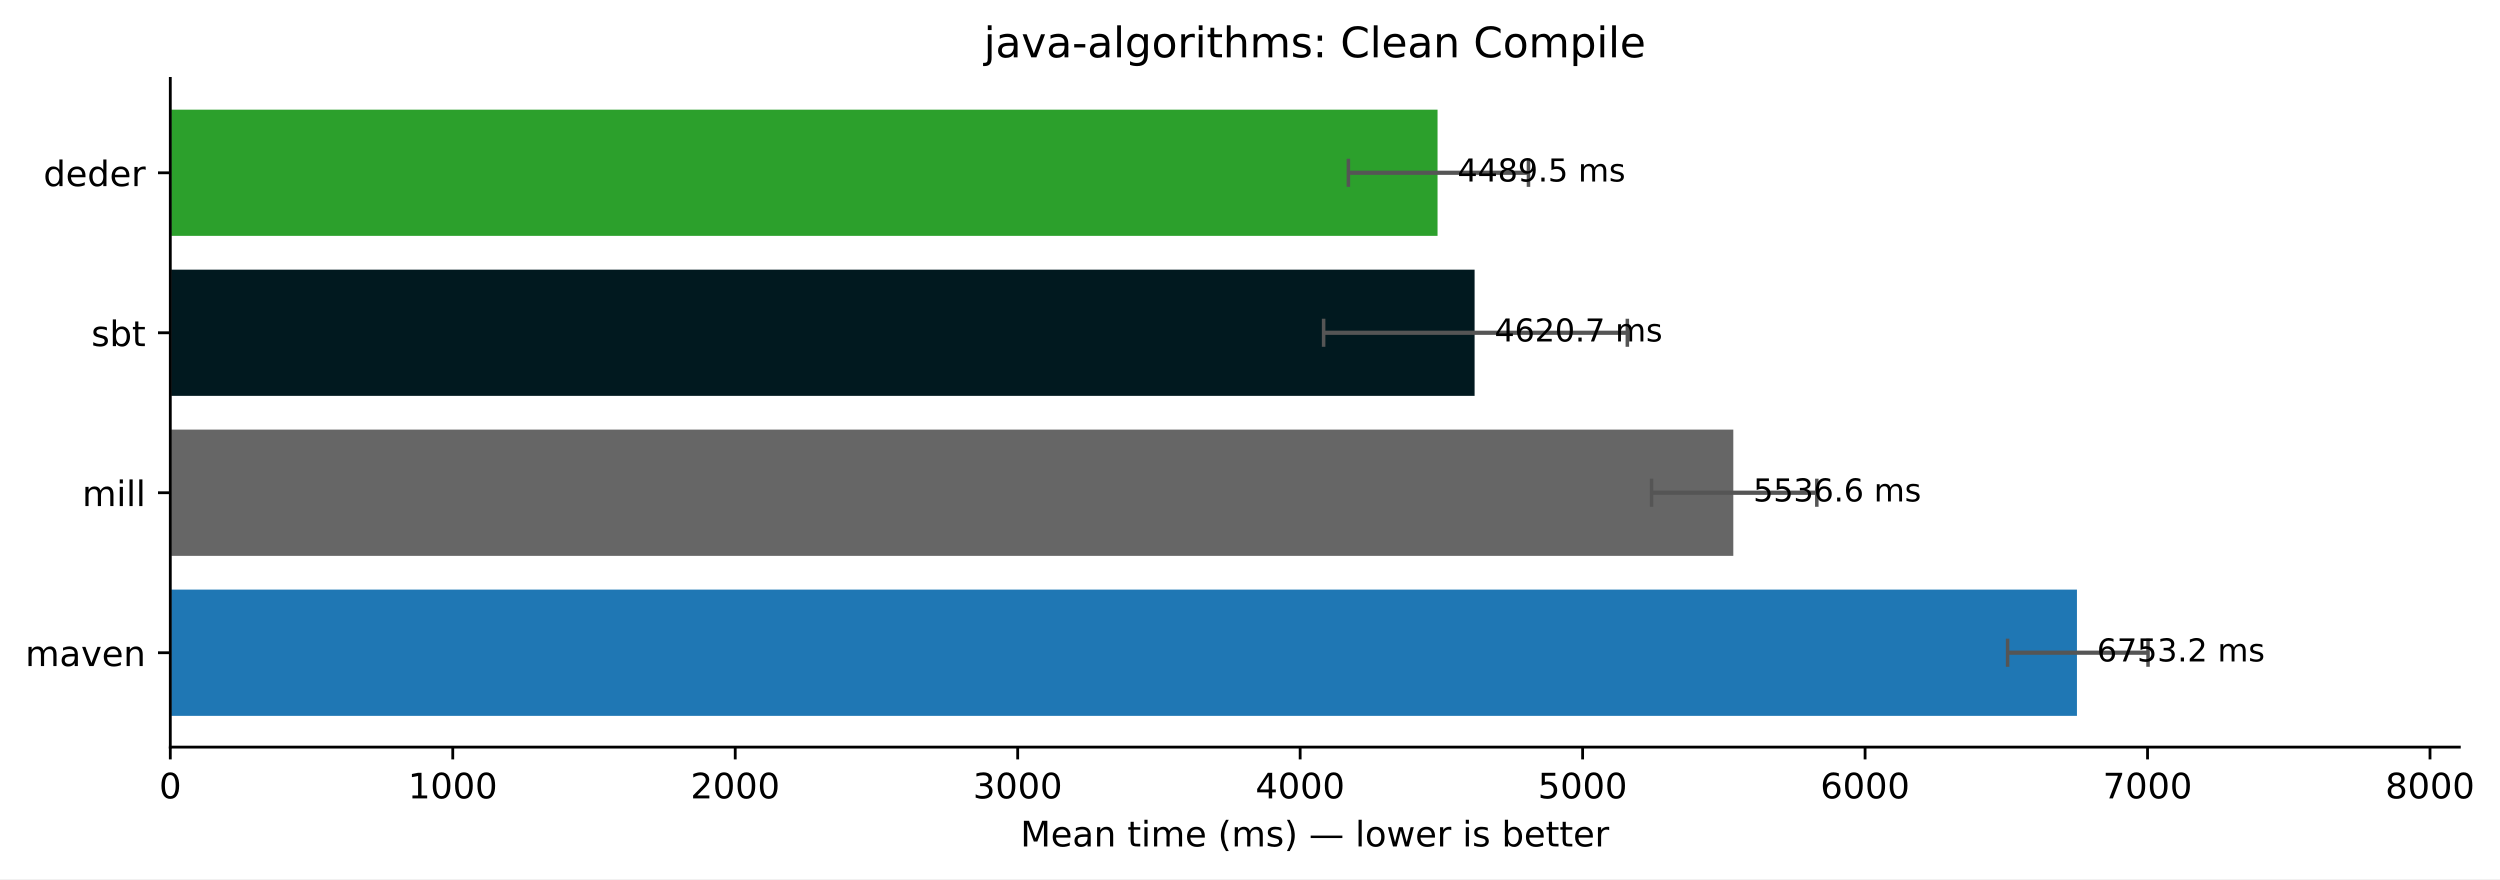
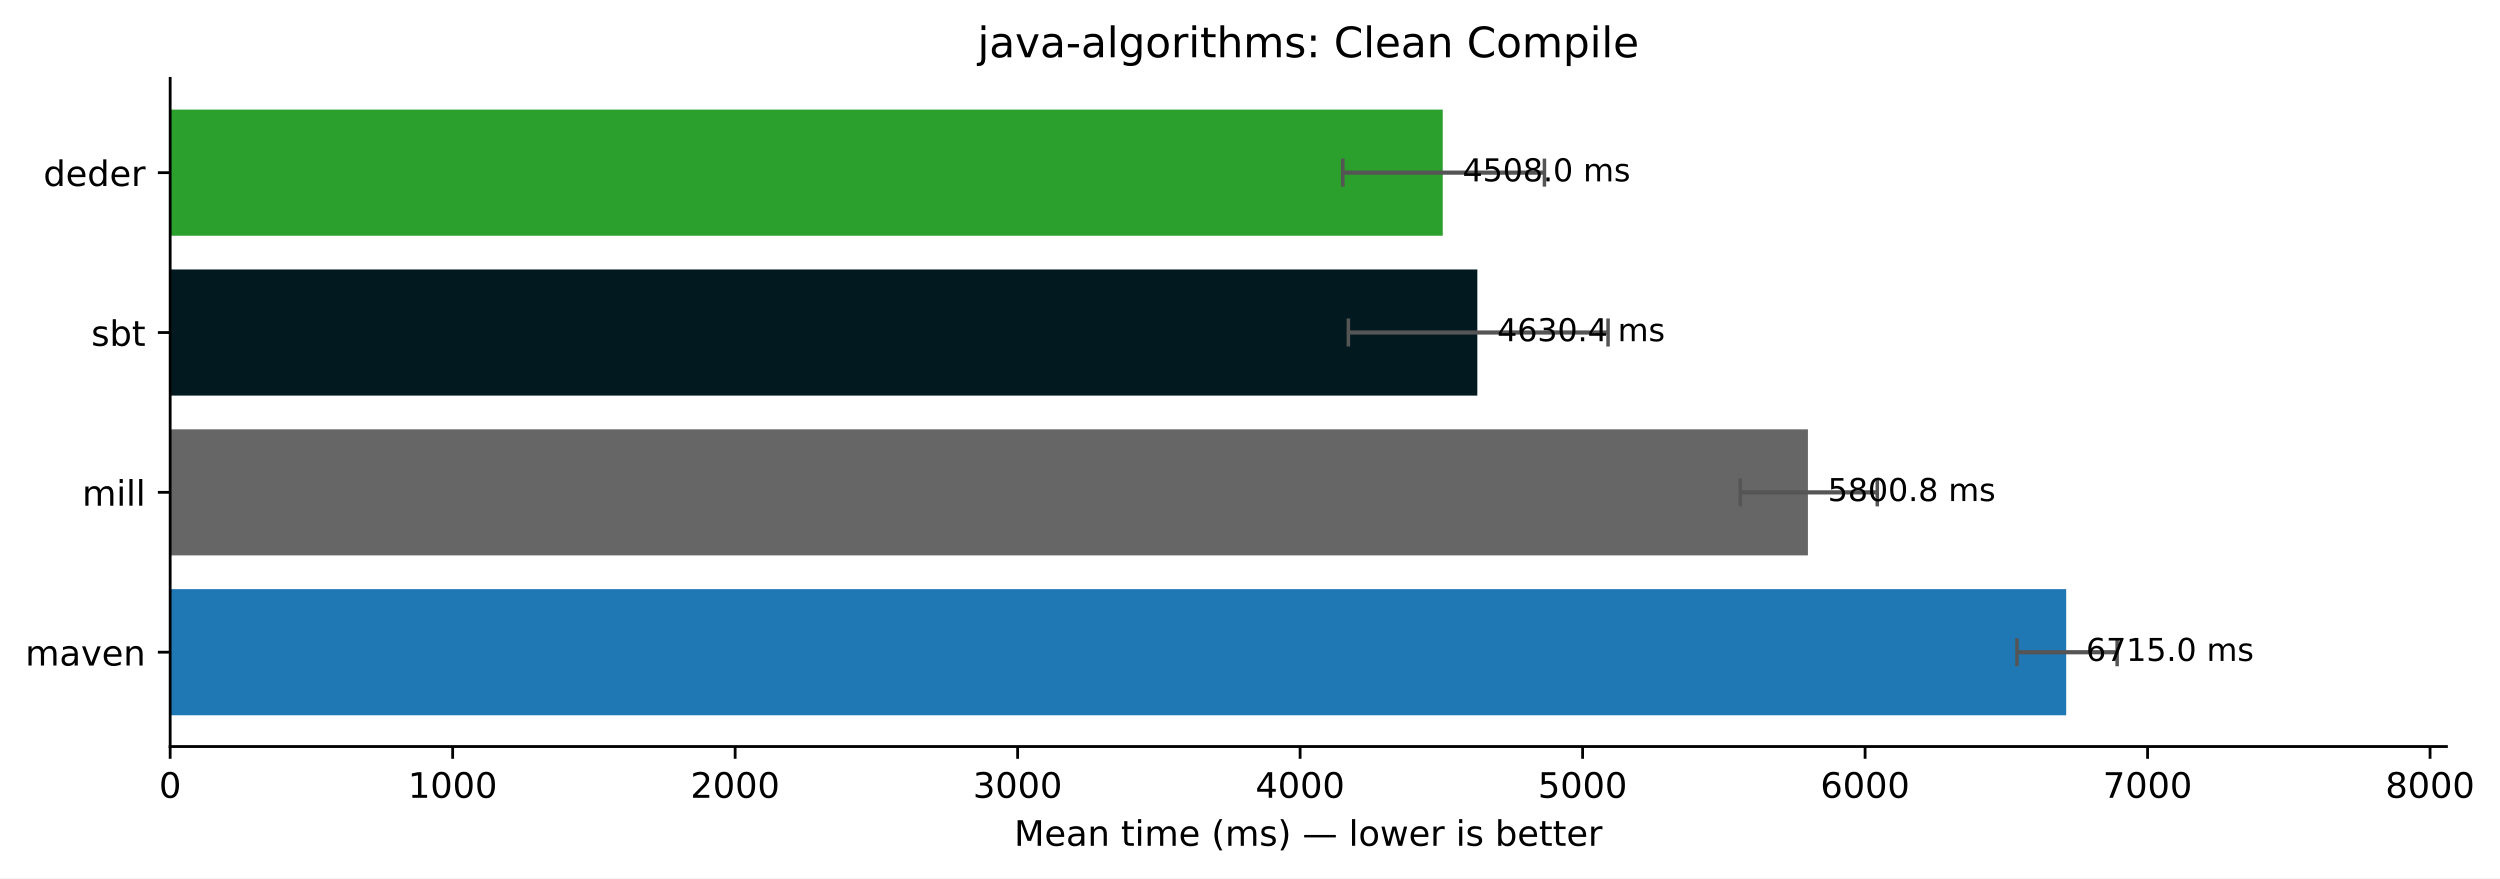
- <svg xmlns="http://www.w3.org/2000/svg" xmlns:xlink="http://www.w3.org/1999/xlink" width="711.669pt" height="250.234pt" viewBox="0 0 711.669 250.234" version="1.1">
+ <svg xmlns="http://www.w3.org/2000/svg" xmlns:xlink="http://www.w3.org/1999/xlink" width="712.217pt" height="250.234pt" viewBox="0 0 712.217 250.234" version="1.1">
  <defs>
    <style type="text/css">*{stroke-linejoin: round; stroke-linecap: butt}</style>
  </defs>
  <g id="figure_1">
    <g id="patch_1">
-       <path d="M 0 250.234  L 711.669 250.234  L 711.669 0  L 0 0  z " style="fill: #ffffff" />
+       <path d="M 0 250.234  L 712.217 250.234  L 712.217 0  L 0 0  z " style="fill: #ffffff" />
    </g>
    <g id="axes_1">
      <g id="patch_2">
-         <path d="M 48.478 212.678  L 700.092 212.678  L 700.092 22.318  L 48.478 22.318  z " style="fill: #ffffff" />
+         <path d="M 48.478 212.678  L 696.959 212.678  L 696.959 22.318  L 48.478 22.318  z " style="fill: #ffffff" />
      </g>
      <g id="patch_3">
-         <path d="M 48.478 204.025  L 591.49 204.025  L 591.49 167.593  L 48.478 167.593  z " clip-path="url(#p3a6067e49c)" style="fill: #1f77b4; stroke: #ffffff; stroke-width: 0.5; stroke-linejoin: miter" />
+         <path d="M 48.478 204.025  L 588.879 204.025  L 588.879 167.593  L 48.478 167.593  z " clip-path="url(#p4eeedbadb4)" style="fill: #1f77b4; stroke: #ffffff; stroke-width: 0.5; stroke-linejoin: miter" />
      </g>
      <g id="patch_4">
-         <path d="M 48.478 158.485  L 493.666 158.485  L 493.666 122.052  L 48.478 122.052  z " clip-path="url(#p3a6067e49c)" style="fill: #666666; stroke: #ffffff; stroke-width: 0.5; stroke-linejoin: miter" />
+         <path d="M 48.478 158.485  L 515.305 158.485  L 515.305 122.052  L 48.478 122.052  z " clip-path="url(#p4eeedbadb4)" style="fill: #666666; stroke: #ffffff; stroke-width: 0.5; stroke-linejoin: miter" />
      </g>
      <g id="patch_5">
-         <path d="M 48.478 112.944  L 420.021 112.944  L 420.021 76.512  L 48.478 76.512  z " clip-path="url(#p3a6067e49c)" style="fill: #01191f; stroke: #ffffff; stroke-width: 0.5; stroke-linejoin: miter" />
+         <path d="M 48.478 112.944  L 421.121 112.944  L 421.121 76.512  L 48.478 76.512  z " clip-path="url(#p4eeedbadb4)" style="fill: #01191f; stroke: #ffffff; stroke-width: 0.5; stroke-linejoin: miter" />
      </g>
      <g id="patch_6">
-         <path d="M 48.478 67.403  L 409.473 67.403  L 409.473 30.971  L 48.478 30.971  z " clip-path="url(#p3a6067e49c)" style="fill: #2ca02c; stroke: #ffffff; stroke-width: 0.5; stroke-linejoin: miter" />
+         <path d="M 48.478 67.403  L 411.27 67.403  L 411.27 30.971  L 48.478 30.971  z " clip-path="url(#p4eeedbadb4)" style="fill: #2ca02c; stroke: #ffffff; stroke-width: 0.5; stroke-linejoin: miter" />
      </g>
      <g id="matplotlib.axis_1">
        <g id="xtick_1">
          <g id="line2d_1">
            <defs>
-               <path id="m2ed139ff68" d="M 0 0  L 0 3.5  " style="stroke: #000000; stroke-width: 0.8" />
+               <path id="mb812a538a2" d="M 0 0  L 0 3.5  " style="stroke: #000000; stroke-width: 0.8" />
            </defs>
            <g>
-               <use xlink:href="#m2ed139ff68" x="48.478" y="212.678" style="stroke: #000000; stroke-width: 0.8" />
+               <use xlink:href="#mb812a538a2" x="48.478" y="212.678" style="stroke: #000000; stroke-width: 0.8" />
            </g>
          </g>
          <g id="text_1">
            <g transform="translate(45.29688 227.2766) scale(0.1 -0.1)">
              <defs>
                <path id="DejaVuSans-30" d="M 2034 4250  Q 1547 4250 1301 3770  Q 1056 3291 1056 2328  Q 1056 1369 1301 889  Q 1547 409 2034 409  Q 2525 409 2770 889  Q 3016 1369 3016 2328  Q 3016 3291 2770 3770  Q 2525 4250 2034 4250  z M 2034 4750  Q 2819 4750 3233 4129  Q 3647 3509 3647 2328  Q 3647 1150 3233 529  Q 2819 -91 2034 -91  Q 1250 -91 836 529  Q 422 1150 422 2328  Q 422 3509 836 4129  Q 1250 4750 2034 4750  z " transform="scale(0.015625)" />
              </defs>
              <use xlink:href="#DejaVuSans-30" />
            </g>
          </g>
        </g>
        <g id="xtick_2">
          <g id="line2d_2">
            <g>
-               <use xlink:href="#m2ed139ff68" x="128.886" y="212.678" style="stroke: #000000; stroke-width: 0.8" />
+               <use xlink:href="#mb812a538a2" x="128.955" y="212.678" style="stroke: #000000; stroke-width: 0.8" />
            </g>
          </g>
          <g id="text_2">
-             <g transform="translate(116.1613 227.2766) scale(0.1 -0.1)">
+             <g transform="translate(116.2299 227.2766) scale(0.1 -0.1)">
              <defs>
                <path id="DejaVuSans-31" d="M 794 531  L 1825 531  L 1825 4091  L 703 3866  L 703 4441  L 1819 4666  L 2450 4666  L 2450 531  L 3481 531  L 3481 0  L 794 0  L 794 531  z " transform="scale(0.015625)" />
              </defs>
              <use xlink:href="#DejaVuSans-31" />
              <use xlink:href="#DejaVuSans-30" transform="translate(63.62305 0)" />
              <use xlink:href="#DejaVuSans-30" transform="translate(127.2461 0)" />
              <use xlink:href="#DejaVuSans-30" transform="translate(190.8691 0)" />
            </g>
          </g>
        </g>
        <g id="xtick_3">
          <g id="line2d_3">
            <g>
-               <use xlink:href="#m2ed139ff68" x="209.295" y="212.678" style="stroke: #000000; stroke-width: 0.8" />
+               <use xlink:href="#mb812a538a2" x="209.432" y="212.678" style="stroke: #000000; stroke-width: 0.8" />
            </g>
          </g>
          <g id="text_3">
-             <g transform="translate(196.5695 227.2766) scale(0.1 -0.1)">
+             <g transform="translate(196.7066 227.2766) scale(0.1 -0.1)">
              <defs>
                <path id="DejaVuSans-32" d="M 1228 531  L 3431 531  L 3431 0  L 469 0  L 469 531  Q 828 903 1448 1529  Q 2069 2156 2228 2338  Q 2531 2678 2651 2914  Q 2772 3150 2772 3378  Q 2772 3750 2511 3984  Q 2250 4219 1831 4219  Q 1534 4219 1204 4116  Q 875 4013 500 3803  L 500 4441  Q 881 4594 1212 4672  Q 1544 4750 1819 4750  Q 2544 4750 2975 4387  Q 3406 4025 3406 3419  Q 3406 3131 3298 2873  Q 3191 2616 2906 2266  Q 2828 2175 2409 1742  Q 1991 1309 1228 531  z " transform="scale(0.015625)" />
              </defs>
              <use xlink:href="#DejaVuSans-32" />
              <use xlink:href="#DejaVuSans-30" transform="translate(63.62305 0)" />
              <use xlink:href="#DejaVuSans-30" transform="translate(127.2461 0)" />
              <use xlink:href="#DejaVuSans-30" transform="translate(190.8691 0)" />
            </g>
          </g>
        </g>
        <g id="xtick_4">
          <g id="line2d_4">
            <g>
-               <use xlink:href="#m2ed139ff68" x="289.703" y="212.678" style="stroke: #000000; stroke-width: 0.8" />
+               <use xlink:href="#mb812a538a2" x="289.908" y="212.678" style="stroke: #000000; stroke-width: 0.8" />
            </g>
          </g>
          <g id="text_4">
-             <g transform="translate(276.9778 227.2766) scale(0.1 -0.1)">
+             <g transform="translate(277.1833 227.2766) scale(0.1 -0.1)">
              <defs>
                <path id="DejaVuSans-33" d="M 2597 2516  Q 3050 2419 3304 2112  Q 3559 1806 3559 1356  Q 3559 666 3084 287  Q 2609 -91 1734 -91  Q 1441 -91 1130 -33  Q 819 25 488 141  L 488 750  Q 750 597 1062 519  Q 1375 441 1716 441  Q 2309 441 2620 675  Q 2931 909 2931 1356  Q 2931 1769 2642 2001  Q 2353 2234 1838 2234  L 1294 2234  L 1294 2753  L 1863 2753  Q 2328 2753 2575 2939  Q 2822 3125 2822 3475  Q 2822 3834 2567 4026  Q 2313 4219 1838 4219  Q 1578 4219 1281 4162  Q 984 4106 628 3988  L 628 4550  Q 988 4650 1302 4700  Q 1616 4750 1894 4750  Q 2613 4750 3031 4423  Q 3450 4097 3450 3541  Q 3450 3153 3228 2886  Q 3006 2619 2597 2516  z " transform="scale(0.015625)" />
              </defs>
              <use xlink:href="#DejaVuSans-33" />
              <use xlink:href="#DejaVuSans-30" transform="translate(63.62305 0)" />
              <use xlink:href="#DejaVuSans-30" transform="translate(127.2461 0)" />
              <use xlink:href="#DejaVuSans-30" transform="translate(190.8691 0)" />
            </g>
          </g>
        </g>
        <g id="xtick_5">
          <g id="line2d_5">
            <g>
-               <use xlink:href="#m2ed139ff68" x="370.111" y="212.678" style="stroke: #000000; stroke-width: 0.8" />
+               <use xlink:href="#mb812a538a2" x="370.385" y="212.678" style="stroke: #000000; stroke-width: 0.8" />
            </g>
          </g>
          <g id="text_5">
-             <g transform="translate(357.386 227.2766) scale(0.1 -0.1)">
+             <g transform="translate(357.66 227.2766) scale(0.1 -0.1)">
              <defs>
                <path id="DejaVuSans-34" d="M 2419 4116  L 825 1625  L 2419 1625  L 2419 4116  z M 2253 4666  L 3047 4666  L 3047 1625  L 3713 1625  L 3713 1100  L 3047 1100  L 3047 0  L 2419 0  L 2419 1100  L 313 1100  L 313 1709  L 2253 4666  z " transform="scale(0.015625)" />
              </defs>
              <use xlink:href="#DejaVuSans-34" />
              <use xlink:href="#DejaVuSans-30" transform="translate(63.62305 0)" />
              <use xlink:href="#DejaVuSans-30" transform="translate(127.2461 0)" />
              <use xlink:href="#DejaVuSans-30" transform="translate(190.8691 0)" />
            </g>
          </g>
        </g>
        <g id="xtick_6">
          <g id="line2d_6">
            <g>
-               <use xlink:href="#m2ed139ff68" x="450.519" y="212.678" style="stroke: #000000; stroke-width: 0.8" />
+               <use xlink:href="#mb812a538a2" x="450.862" y="212.678" style="stroke: #000000; stroke-width: 0.8" />
            </g>
          </g>
          <g id="text_6">
-             <g transform="translate(437.7942 227.2766) scale(0.1 -0.1)">
+             <g transform="translate(438.1368 227.2766) scale(0.1 -0.1)">
              <defs>
                <path id="DejaVuSans-35" d="M 691 4666  L 3169 4666  L 3169 4134  L 1269 4134  L 1269 2991  Q 1406 3038 1543 3061  Q 1681 3084 1819 3084  Q 2600 3084 3056 2656  Q 3513 2228 3513 1497  Q 3513 744 3044 326  Q 2575 -91 1722 -91  Q 1428 -91 1123 -41  Q 819 9 494 109  L 494 744  Q 775 591 1075 516  Q 1375 441 1709 441  Q 2250 441 2565 725  Q 2881 1009 2881 1497  Q 2881 1984 2565 2268  Q 2250 2553 1709 2553  Q 1456 2553 1204 2497  Q 953 2441 691 2322  L 691 4666  z " transform="scale(0.015625)" />
              </defs>
              <use xlink:href="#DejaVuSans-35" />
              <use xlink:href="#DejaVuSans-30" transform="translate(63.62305 0)" />
              <use xlink:href="#DejaVuSans-30" transform="translate(127.2461 0)" />
              <use xlink:href="#DejaVuSans-30" transform="translate(190.8691 0)" />
            </g>
          </g>
        </g>
        <g id="xtick_7">
          <g id="line2d_7">
            <g>
-               <use xlink:href="#m2ed139ff68" x="530.927" y="212.678" style="stroke: #000000; stroke-width: 0.8" />
+               <use xlink:href="#mb812a538a2" x="531.338" y="212.678" style="stroke: #000000; stroke-width: 0.8" />
            </g>
          </g>
          <g id="text_7">
-             <g transform="translate(518.2024 227.2766) scale(0.1 -0.1)">
+             <g transform="translate(518.6135 227.2766) scale(0.1 -0.1)">
              <defs>
                <path id="DejaVuSans-36" d="M 2113 2584  Q 1688 2584 1439 2293  Q 1191 2003 1191 1497  Q 1191 994 1439 701  Q 1688 409 2113 409  Q 2538 409 2786 701  Q 3034 994 3034 1497  Q 3034 2003 2786 2293  Q 2538 2584 2113 2584  z M 3366 4563  L 3366 3988  Q 3128 4100 2886 4159  Q 2644 4219 2406 4219  Q 1781 4219 1451 3797  Q 1122 3375 1075 2522  Q 1259 2794 1537 2939  Q 1816 3084 2150 3084  Q 2853 3084 3261 2657  Q 3669 2231 3669 1497  Q 3669 778 3244 343  Q 2819 -91 2113 -91  Q 1303 -91 875 529  Q 447 1150 447 2328  Q 447 3434 972 4092  Q 1497 4750 2381 4750  Q 2619 4750 2861 4703  Q 3103 4656 3366 4563  z " transform="scale(0.015625)" />
              </defs>
              <use xlink:href="#DejaVuSans-36" />
              <use xlink:href="#DejaVuSans-30" transform="translate(63.62305 0)" />
              <use xlink:href="#DejaVuSans-30" transform="translate(127.2461 0)" />
              <use xlink:href="#DejaVuSans-30" transform="translate(190.8691 0)" />
            </g>
          </g>
        </g>
        <g id="xtick_8">
          <g id="line2d_8">
            <g>
-               <use xlink:href="#m2ed139ff68" x="611.336" y="212.678" style="stroke: #000000; stroke-width: 0.8" />
+               <use xlink:href="#mb812a538a2" x="611.815" y="212.678" style="stroke: #000000; stroke-width: 0.8" />
            </g>
          </g>
          <g id="text_8">
-             <g transform="translate(598.6106 227.2766) scale(0.1 -0.1)">
+             <g transform="translate(599.0902 227.2766) scale(0.1 -0.1)">
              <defs>
                <path id="DejaVuSans-37" d="M 525 4666  L 3525 4666  L 3525 4397  L 1831 0  L 1172 0  L 2766 4134  L 525 4134  L 525 4666  z " transform="scale(0.015625)" />
              </defs>
              <use xlink:href="#DejaVuSans-37" />
              <use xlink:href="#DejaVuSans-30" transform="translate(63.62305 0)" />
              <use xlink:href="#DejaVuSans-30" transform="translate(127.2461 0)" />
              <use xlink:href="#DejaVuSans-30" transform="translate(190.8691 0)" />
            </g>
          </g>
        </g>
        <g id="xtick_9">
          <g id="line2d_9">
            <g>
-               <use xlink:href="#m2ed139ff68" x="691.744" y="212.678" style="stroke: #000000; stroke-width: 0.8" />
+               <use xlink:href="#mb812a538a2" x="692.292" y="212.678" style="stroke: #000000; stroke-width: 0.8" />
            </g>
          </g>
          <g id="text_9">
-             <g transform="translate(679.0188 227.2766) scale(0.1 -0.1)">
+             <g transform="translate(679.5669 227.2766) scale(0.1 -0.1)">
              <defs>
                <path id="DejaVuSans-38" d="M 2034 2216  Q 1584 2216 1326 1975  Q 1069 1734 1069 1313  Q 1069 891 1326 650  Q 1584 409 2034 409  Q 2484 409 2743 651  Q 3003 894 3003 1313  Q 3003 1734 2745 1975  Q 2488 2216 2034 2216  z M 1403 2484  Q 997 2584 770 2862  Q 544 3141 544 3541  Q 544 4100 942 4425  Q 1341 4750 2034 4750  Q 2731 4750 3128 4425  Q 3525 4100 3525 3541  Q 3525 3141 3298 2862  Q 3072 2584 2669 2484  Q 3125 2378 3379 2068  Q 3634 1759 3634 1313  Q 3634 634 3220 271  Q 2806 -91 2034 -91  Q 1263 -91 848 271  Q 434 634 434 1313  Q 434 1759 690 2068  Q 947 2378 1403 2484  z M 1172 3481  Q 1172 3119 1398 2916  Q 1625 2713 2034 2713  Q 2441 2713 2670 2916  Q 2900 3119 2900 3481  Q 2900 3844 2670 4047  Q 2441 4250 2034 4250  Q 1625 4250 1398 4047  Q 1172 3844 1172 3481  z " transform="scale(0.015625)" />
              </defs>
              <use xlink:href="#DejaVuSans-38" />
              <use xlink:href="#DejaVuSans-30" transform="translate(63.62305 0)" />
              <use xlink:href="#DejaVuSans-30" transform="translate(127.2461 0)" />
              <use xlink:href="#DejaVuSans-30" transform="translate(190.8691 0)" />
            </g>
          </g>
        </g>
        <g id="text_10">
-           <g transform="translate(290.4882 240.9547) scale(0.1 -0.1)">
+           <g transform="translate(288.9217 240.9547) scale(0.1 -0.1)">
            <defs>
              <path id="DejaVuSans-4d" d="M 628 4666  L 1569 4666  L 2759 1491  L 3956 4666  L 4897 4666  L 4897 0  L 4281 0  L 4281 4097  L 3078 897  L 2444 897  L 1241 4097  L 1241 0  L 628 0  L 628 4666  z " transform="scale(0.015625)" />
              <path id="DejaVuSans-65" d="M 3597 1894  L 3597 1613  L 953 1613  Q 991 1019 1311 708  Q 1631 397 2203 397  Q 2534 397 2845 478  Q 3156 559 3463 722  L 3463 178  Q 3153 47 2828 -22  Q 2503 -91 2169 -91  Q 1331 -91 842 396  Q 353 884 353 1716  Q 353 2575 817 3079  Q 1281 3584 2069 3584  Q 2775 3584 3186 3129  Q 3597 2675 3597 1894  z M 3022 2063  Q 3016 2534 2758 2815  Q 2500 3097 2075 3097  Q 1594 3097 1305 2825  Q 1016 2553 972 2059  L 3022 2063  z " transform="scale(0.015625)" />
              <path id="DejaVuSans-61" d="M 2194 1759  Q 1497 1759 1228 1600  Q 959 1441 959 1056  Q 959 750 1161 570  Q 1363 391 1709 391  Q 2188 391 2477 730  Q 2766 1069 2766 1631  L 2766 1759  L 2194 1759  z M 3341 1997  L 3341 0  L 2766 0  L 2766 531  Q 2569 213 2275 61  Q 1981 -91 1556 -91  Q 1019 -91 701 211  Q 384 513 384 1019  Q 384 1609 779 1909  Q 1175 2209 1959 2209  L 2766 2209  L 2766 2266  Q 2766 2663 2505 2880  Q 2244 3097 1772 3097  Q 1472 3097 1187 3025  Q 903 2953 641 2809  L 641 3341  Q 956 3463 1253 3523  Q 1550 3584 1831 3584  Q 2591 3584 2966 3190  Q 3341 2797 3341 1997  z " transform="scale(0.015625)" />
              <path id="DejaVuSans-6e" d="M 3513 2113  L 3513 0  L 2938 0  L 2938 2094  Q 2938 2591 2744 2837  Q 2550 3084 2163 3084  Q 1697 3084 1428 2787  Q 1159 2491 1159 1978  L 1159 0  L 581 0  L 581 3500  L 1159 3500  L 1159 2956  Q 1366 3272 1645 3428  Q 1925 3584 2291 3584  Q 2894 3584 3203 3211  Q 3513 2838 3513 2113  z " transform="scale(0.015625)" />
              <path id="DejaVuSans-20" transform="scale(0.015625)" />
              <path id="DejaVuSans-74" d="M 1172 4494  L 1172 3500  L 2356 3500  L 2356 3053  L 1172 3053  L 1172 1153  Q 1172 725 1289 603  Q 1406 481 1766 481  L 2356 481  L 2356 0  L 1766 0  Q 1100 0 847 248  Q 594 497 594 1153  L 594 3053  L 172 3053  L 172 3500  L 594 3500  L 594 4494  L 1172 4494  z " transform="scale(0.015625)" />
              <path id="DejaVuSans-69" d="M 603 3500  L 1178 3500  L 1178 0  L 603 0  L 603 3500  z M 603 4863  L 1178 4863  L 1178 4134  L 603 4134  L 603 4863  z " transform="scale(0.015625)" />
              <path id="DejaVuSans-6d" d="M 3328 2828  Q 3544 3216 3844 3400  Q 4144 3584 4550 3584  Q 5097 3584 5394 3201  Q 5691 2819 5691 2113  L 5691 0  L 5113 0  L 5113 2094  Q 5113 2597 4934 2840  Q 4756 3084 4391 3084  Q 3944 3084 3684 2787  Q 3425 2491 3425 1978  L 3425 0  L 2847 0  L 2847 2094  Q 2847 2600 2669 2842  Q 2491 3084 2119 3084  Q 1678 3084 1418 2786  Q 1159 2488 1159 1978  L 1159 0  L 581 0  L 581 3500  L 1159 3500  L 1159 2956  Q 1356 3278 1631 3431  Q 1906 3584 2284 3584  Q 2666 3584 2933 3390  Q 3200 3197 3328 2828  z " transform="scale(0.015625)" />
              <path id="DejaVuSans-28" d="M 1984 4856  Q 1566 4138 1362 3434  Q 1159 2731 1159 2009  Q 1159 1288 1364 580  Q 1569 -128 1984 -844  L 1484 -844  Q 1016 -109 783 600  Q 550 1309 550 2009  Q 550 2706 781 3412  Q 1013 4119 1484 4856  L 1984 4856  z " transform="scale(0.015625)" />
              <path id="DejaVuSans-73" d="M 2834 3397  L 2834 2853  Q 2591 2978 2328 3040  Q 2066 3103 1784 3103  Q 1356 3103 1142 2972  Q 928 2841 928 2578  Q 928 2378 1081 2264  Q 1234 2150 1697 2047  L 1894 2003  Q 2506 1872 2764 1633  Q 3022 1394 3022 966  Q 3022 478 2636 193  Q 2250 -91 1575 -91  Q 1294 -91 989 -36  Q 684 19 347 128  L 347 722  Q 666 556 975 473  Q 1284 391 1588 391  Q 1994 391 2212 530  Q 2431 669 2431 922  Q 2431 1156 2273 1281  Q 2116 1406 1581 1522  L 1381 1569  Q 847 1681 609 1914  Q 372 2147 372 2553  Q 372 3047 722 3315  Q 1072 3584 1716 3584  Q 2034 3584 2315 3537  Q 2597 3491 2834 3397  z " transform="scale(0.015625)" />
              <path id="DejaVuSans-29" d="M 513 4856  L 1013 4856  Q 1481 4119 1714 3412  Q 1947 2706 1947 2009  Q 1947 1309 1714 600  Q 1481 -109 1013 -844  L 513 -844  Q 928 -128 1133 580  Q 1338 1288 1338 2009  Q 1338 2731 1133 3434  Q 928 4138 513 4856  z " transform="scale(0.015625)" />
              <path id="DejaVuSans-2014" d="M 313 1978  L 6088 1978  L 6088 1528  L 313 1528  L 313 1978  z " transform="scale(0.015625)" />
              <path id="DejaVuSans-6c" d="M 603 4863  L 1178 4863  L 1178 0  L 603 0  L 603 4863  z " transform="scale(0.015625)" />
              <path id="DejaVuSans-6f" d="M 1959 3097  Q 1497 3097 1228 2736  Q 959 2375 959 1747  Q 959 1119 1226 758  Q 1494 397 1959 397  Q 2419 397 2687 759  Q 2956 1122 2956 1747  Q 2956 2369 2687 2733  Q 2419 3097 1959 3097  z M 1959 3584  Q 2709 3584 3137 3096  Q 3566 2609 3566 1747  Q 3566 888 3137 398  Q 2709 -91 1959 -91  Q 1206 -91 779 398  Q 353 888 353 1747  Q 353 2609 779 3096  Q 1206 3584 1959 3584  z " transform="scale(0.015625)" />
              <path id="DejaVuSans-77" d="M 269 3500  L 844 3500  L 1563 769  L 2278 3500  L 2956 3500  L 3675 769  L 4391 3500  L 4966 3500  L 4050 0  L 3372 0  L 2619 2869  L 1863 0  L 1184 0  L 269 3500  z " transform="scale(0.015625)" />
              <path id="DejaVuSans-72" d="M 2631 2963  Q 2534 3019 2420 3045  Q 2306 3072 2169 3072  Q 1681 3072 1420 2755  Q 1159 2438 1159 1844  L 1159 0  L 581 0  L 581 3500  L 1159 3500  L 1159 2956  Q 1341 3275 1631 3429  Q 1922 3584 2338 3584  Q 2397 3584 2469 3576  Q 2541 3569 2628 3553  L 2631 2963  z " transform="scale(0.015625)" />
              <path id="DejaVuSans-62" d="M 3116 1747  Q 3116 2381 2855 2742  Q 2594 3103 2138 3103  Q 1681 3103 1420 2742  Q 1159 2381 1159 1747  Q 1159 1113 1420 752  Q 1681 391 2138 391  Q 2594 391 2855 752  Q 3116 1113 3116 1747  z M 1159 2969  Q 1341 3281 1617 3432  Q 1894 3584 2278 3584  Q 2916 3584 3314 3078  Q 3713 2572 3713 1747  Q 3713 922 3314 415  Q 2916 -91 2278 -91  Q 1894 -91 1617 61  Q 1341 213 1159 525  L 1159 0  L 581 0  L 581 4863  L 1159 4863  L 1159 2969  z " transform="scale(0.015625)" />
            </defs>
            <use xlink:href="#DejaVuSans-4d" />
            <use xlink:href="#DejaVuSans-65" transform="translate(86.2793 0)" />
            <use xlink:href="#DejaVuSans-61" transform="translate(147.8027 0)" />
            <use xlink:href="#DejaVuSans-6e" transform="translate(209.082 0)" />
            <use xlink:href="#DejaVuSans-20" transform="translate(272.4609 0)" />
            <use xlink:href="#DejaVuSans-74" transform="translate(304.248 0)" />
            <use xlink:href="#DejaVuSans-69" transform="translate(343.457 0)" />
            <use xlink:href="#DejaVuSans-6d" transform="translate(371.2402 0)" />
            <use xlink:href="#DejaVuSans-65" transform="translate(468.6523 0)" />
            <use xlink:href="#DejaVuSans-20" transform="translate(530.1758 0)" />
            <use xlink:href="#DejaVuSans-28" transform="translate(561.9629 0)" />
            <use xlink:href="#DejaVuSans-6d" transform="translate(600.9766 0)" />
            <use xlink:href="#DejaVuSans-73" transform="translate(698.3887 0)" />
            <use xlink:href="#DejaVuSans-29" transform="translate(750.4883 0)" />
            <use xlink:href="#DejaVuSans-20" transform="translate(789.502 0)" />
            <use xlink:href="#DejaVuSans-2014" transform="translate(821.2891 0)" />
            <use xlink:href="#DejaVuSans-20" transform="translate(921.2891 0)" />
            <use xlink:href="#DejaVuSans-6c" transform="translate(953.0762 0)" />
            <use xlink:href="#DejaVuSans-6f" transform="translate(980.8594 0)" />
            <use xlink:href="#DejaVuSans-77" transform="translate(1042.041 0)" />
            <use xlink:href="#DejaVuSans-65" transform="translate(1123.828 0)" />
            <use xlink:href="#DejaVuSans-72" transform="translate(1185.352 0)" />
            <use xlink:href="#DejaVuSans-20" transform="translate(1226.465 0)" />
            <use xlink:href="#DejaVuSans-69" transform="translate(1258.252 0)" />
            <use xlink:href="#DejaVuSans-73" transform="translate(1286.035 0)" />
            <use xlink:href="#DejaVuSans-20" transform="translate(1338.135 0)" />
            <use xlink:href="#DejaVuSans-62" transform="translate(1369.922 0)" />
            <use xlink:href="#DejaVuSans-65" transform="translate(1433.398 0)" />
            <use xlink:href="#DejaVuSans-74" transform="translate(1494.922 0)" />
            <use xlink:href="#DejaVuSans-74" transform="translate(1534.131 0)" />
            <use xlink:href="#DejaVuSans-65" transform="translate(1573.34 0)" />
            <use xlink:href="#DejaVuSans-72" transform="translate(1634.863 0)" />
          </g>
        </g>
      </g>
      <g id="matplotlib.axis_2">
        <g id="ytick_1">
          <g id="line2d_10">
            <defs>
-               <path id="m790157691e" d="M 0 0  L -3.5 0  " style="stroke: #000000; stroke-width: 0.8" />
+               <path id="m8e6360c53e" d="M 0 0  L -3.5 0  " style="stroke: #000000; stroke-width: 0.8" />
            </defs>
            <g>
-               <use xlink:href="#m790157691e" x="48.478" y="185.809" style="stroke: #000000; stroke-width: 0.8" />
+               <use xlink:href="#m8e6360c53e" x="48.478" y="185.809" style="stroke: #000000; stroke-width: 0.8" />
            </g>
          </g>
          <g id="text_11">
            <g transform="translate(7.2 189.6083) scale(0.1 -0.1)">
              <defs>
                <path id="DejaVuSans-76" d="M 191 3500  L 800 3500  L 1894 563  L 2988 3500  L 3597 3500  L 2284 0  L 1503 0  L 191 3500  z " transform="scale(0.015625)" />
              </defs>
              <use xlink:href="#DejaVuSans-6d" />
              <use xlink:href="#DejaVuSans-61" transform="translate(97.41211 0)" />
              <use xlink:href="#DejaVuSans-76" transform="translate(158.6914 0)" />
              <use xlink:href="#DejaVuSans-65" transform="translate(217.8711 0)" />
              <use xlink:href="#DejaVuSans-6e" transform="translate(279.3945 0)" />
            </g>
          </g>
        </g>
        <g id="ytick_2">
          <g id="line2d_11">
            <g>
-               <use xlink:href="#m790157691e" x="48.478" y="140.268" style="stroke: #000000; stroke-width: 0.8" />
+               <use xlink:href="#m8e6360c53e" x="48.478" y="140.268" style="stroke: #000000; stroke-width: 0.8" />
            </g>
          </g>
          <g id="text_12">
            <g transform="translate(23.40312 144.0677) scale(0.1 -0.1)">
              <use xlink:href="#DejaVuSans-6d" />
              <use xlink:href="#DejaVuSans-69" transform="translate(97.41211 0)" />
              <use xlink:href="#DejaVuSans-6c" transform="translate(125.1953 0)" />
              <use xlink:href="#DejaVuSans-6c" transform="translate(152.9785 0)" />
            </g>
          </g>
        </g>
        <g id="ytick_3">
          <g id="line2d_12">
            <g>
-               <use xlink:href="#m790157691e" x="48.478" y="94.728" style="stroke: #000000; stroke-width: 0.8" />
+               <use xlink:href="#m8e6360c53e" x="48.478" y="94.728" style="stroke: #000000; stroke-width: 0.8" />
            </g>
          </g>
          <g id="text_13">
            <g transform="translate(26 98.52701) scale(0.1 -0.1)">
              <use xlink:href="#DejaVuSans-73" />
              <use xlink:href="#DejaVuSans-62" transform="translate(52.09961 0)" />
              <use xlink:href="#DejaVuSans-74" transform="translate(115.5762 0)" />
            </g>
          </g>
        </g>
        <g id="ytick_4">
          <g id="line2d_13">
            <g>
-               <use xlink:href="#m790157691e" x="48.478" y="49.187" style="stroke: #000000; stroke-width: 0.8" />
+               <use xlink:href="#m8e6360c53e" x="48.478" y="49.187" style="stroke: #000000; stroke-width: 0.8" />
            </g>
          </g>
          <g id="text_14">
            <g transform="translate(12.36406 52.98634) scale(0.1 -0.1)">
              <defs>
                <path id="DejaVuSans-64" d="M 2906 2969  L 2906 4863  L 3481 4863  L 3481 0  L 2906 0  L 2906 525  Q 2725 213 2448 61  Q 2172 -91 1784 -91  Q 1150 -91 751 415  Q 353 922 353 1747  Q 353 2572 751 3078  Q 1150 3584 1784 3584  Q 2172 3584 2448 3432  Q 2725 3281 2906 2969  z M 947 1747  Q 947 1113 1208 752  Q 1469 391 1925 391  Q 2381 391 2643 752  Q 2906 1113 2906 1747  Q 2906 2381 2643 2742  Q 2381 3103 1925 3103  Q 1469 3103 1208 2742  Q 947 2381 947 1747  z " transform="scale(0.015625)" />
              </defs>
              <use xlink:href="#DejaVuSans-64" />
              <use xlink:href="#DejaVuSans-65" transform="translate(63.47656 0)" />
              <use xlink:href="#DejaVuSans-64" transform="translate(125 0)" />
              <use xlink:href="#DejaVuSans-65" transform="translate(188.4766 0)" />
              <use xlink:href="#DejaVuSans-72" transform="translate(250 0)" />
            </g>
          </g>
        </g>
      </g>
      <g id="LineCollection_1">
-         <path d="M 571.503 185.809  L 611.476 185.809  " clip-path="url(#p3a6067e49c)" style="fill: none; stroke: #555555; stroke-width: 1.2" />
-         <path d="M 470.145 140.268  L 517.187 140.268  " clip-path="url(#p3a6067e49c)" style="fill: none; stroke: #555555; stroke-width: 1.2" />
-         <path d="M 376.79 94.728  L 463.251 94.728  " clip-path="url(#p3a6067e49c)" style="fill: none; stroke: #555555; stroke-width: 1.2" />
-         <path d="M 383.841 49.187  L 435.105 49.187  " clip-path="url(#p3a6067e49c)" style="fill: none; stroke: #555555; stroke-width: 1.2" />
+         <path d="M 574.614 185.809  L 603.144 185.809  " clip-path="url(#p4eeedbadb4)" style="fill: none; stroke: #555555; stroke-width: 1.2" />
+         <path d="M 495.797 140.268  L 534.812 140.268  " clip-path="url(#p4eeedbadb4)" style="fill: none; stroke: #555555; stroke-width: 1.2" />
+         <path d="M 384.128 94.728  L 458.113 94.728  " clip-path="url(#p4eeedbadb4)" style="fill: none; stroke: #555555; stroke-width: 1.2" />
+         <path d="M 382.549 49.187  L 439.991 49.187  " clip-path="url(#p4eeedbadb4)" style="fill: none; stroke: #555555; stroke-width: 1.2" />
      </g>
      <g id="line2d_14">
        <defs>
-           <path id="m85a77a1436" d="M 0 4  L 0 -4  " style="stroke: #555555" />
+           <path id="md31696147e" d="M 0 4  L 0 -4  " style="stroke: #555555" />
        </defs>
-         <g clip-path="url(#p3a6067e49c)">
-           <use xlink:href="#m85a77a1436" x="571.503" y="185.809" style="fill: #1f77b4; stroke: #555555" />
-           <use xlink:href="#m85a77a1436" x="470.145" y="140.268" style="fill: #1f77b4; stroke: #555555" />
-           <use xlink:href="#m85a77a1436" x="376.79" y="94.728" style="fill: #1f77b4; stroke: #555555" />
-           <use xlink:href="#m85a77a1436" x="383.841" y="49.187" style="fill: #1f77b4; stroke: #555555" />
+         <g clip-path="url(#p4eeedbadb4)">
+           <use xlink:href="#md31696147e" x="574.614" y="185.809" style="fill: #1f77b4; stroke: #555555" />
+           <use xlink:href="#md31696147e" x="495.797" y="140.268" style="fill: #1f77b4; stroke: #555555" />
+           <use xlink:href="#md31696147e" x="384.128" y="94.728" style="fill: #1f77b4; stroke: #555555" />
+           <use xlink:href="#md31696147e" x="382.549" y="49.187" style="fill: #1f77b4; stroke: #555555" />
        </g>
      </g>
      <g id="line2d_15">
-         <g clip-path="url(#p3a6067e49c)">
-           <use xlink:href="#m85a77a1436" x="611.476" y="185.809" style="fill: #1f77b4; stroke: #555555" />
-           <use xlink:href="#m85a77a1436" x="517.187" y="140.268" style="fill: #1f77b4; stroke: #555555" />
-           <use xlink:href="#m85a77a1436" x="463.251" y="94.728" style="fill: #1f77b4; stroke: #555555" />
-           <use xlink:href="#m85a77a1436" x="435.105" y="49.187" style="fill: #1f77b4; stroke: #555555" />
+         <g clip-path="url(#p4eeedbadb4)">
+           <use xlink:href="#md31696147e" x="603.144" y="185.809" style="fill: #1f77b4; stroke: #555555" />
+           <use xlink:href="#md31696147e" x="534.812" y="140.268" style="fill: #1f77b4; stroke: #555555" />
+           <use xlink:href="#md31696147e" x="458.113" y="94.728" style="fill: #1f77b4; stroke: #555555" />
+           <use xlink:href="#md31696147e" x="439.991" y="49.187" style="fill: #1f77b4; stroke: #555555" />
        </g>
      </g>
      <g id="patch_7">
        <path d="M 48.478 212.678  L 48.478 22.318  " style="fill: none; stroke: #000000; stroke-width: 0.8; stroke-linejoin: miter; stroke-linecap: square" />
      </g>
      <g id="patch_8">
-         <path d="M 48.478 212.678  L 700.092 212.678  " style="fill: none; stroke: #000000; stroke-width: 0.8; stroke-linejoin: miter; stroke-linecap: square" />
+         <path d="M 48.478 212.678  L 696.959 212.678  " style="fill: none; stroke: #000000; stroke-width: 0.8; stroke-linejoin: miter; stroke-linecap: square" />
      </g>
      <g id="text_15">
-         <g transform="translate(596.9198 188.2926) scale(0.09 -0.09)">
+         <g transform="translate(594.2829 188.2926) scale(0.09 -0.09)">
          <defs>
            <path id="DejaVuSans-2e" d="M 684 794  L 1344 794  L 1344 0  L 684 0  L 684 794  z " transform="scale(0.015625)" />
          </defs>
          <use xlink:href="#DejaVuSans-36" />
          <use xlink:href="#DejaVuSans-37" transform="translate(63.62305 0)" />
-           <use xlink:href="#DejaVuSans-35" transform="translate(127.2461 0)" />
-           <use xlink:href="#DejaVuSans-33" transform="translate(190.8691 0)" />
+           <use xlink:href="#DejaVuSans-31" transform="translate(127.2461 0)" />
+           <use xlink:href="#DejaVuSans-35" transform="translate(190.8691 0)" />
          <use xlink:href="#DejaVuSans-2e" transform="translate(254.4922 0)" />
-           <use xlink:href="#DejaVuSans-32" transform="translate(286.2793 0)" />
+           <use xlink:href="#DejaVuSans-30" transform="translate(286.2793 0)" />
          <use xlink:href="#DejaVuSans-20" transform="translate(349.9023 0)" />
          <use xlink:href="#DejaVuSans-6d" transform="translate(381.6895 0)" />
          <use xlink:href="#DejaVuSans-73" transform="translate(479.1016 0)" />
        </g>
      </g>
      <g id="text_16">
-         <g transform="translate(499.0965 142.7519) scale(0.09 -0.09)">
+         <g transform="translate(520.7088 142.7519) scale(0.09 -0.09)">
          <use xlink:href="#DejaVuSans-35" />
-           <use xlink:href="#DejaVuSans-35" transform="translate(63.62305 0)" />
-           <use xlink:href="#DejaVuSans-33" transform="translate(127.2461 0)" />
-           <use xlink:href="#DejaVuSans-36" transform="translate(190.8691 0)" />
+           <use xlink:href="#DejaVuSans-38" transform="translate(63.62305 0)" />
+           <use xlink:href="#DejaVuSans-30" transform="translate(127.2461 0)" />
+           <use xlink:href="#DejaVuSans-30" transform="translate(190.8691 0)" />
          <use xlink:href="#DejaVuSans-2e" transform="translate(254.4922 0)" />
-           <use xlink:href="#DejaVuSans-36" transform="translate(286.2793 0)" />
+           <use xlink:href="#DejaVuSans-38" transform="translate(286.2793 0)" />
          <use xlink:href="#DejaVuSans-20" transform="translate(349.9023 0)" />
          <use xlink:href="#DejaVuSans-6d" transform="translate(381.6895 0)" />
          <use xlink:href="#DejaVuSans-73" transform="translate(479.1016 0)" />
        </g>
      </g>
      <g id="text_17">
-         <g transform="translate(425.4506 97.21123) scale(0.09 -0.09)">
+         <g transform="translate(426.5245 97.21123) scale(0.09 -0.09)">
          <use xlink:href="#DejaVuSans-34" />
          <use xlink:href="#DejaVuSans-36" transform="translate(63.62305 0)" />
-           <use xlink:href="#DejaVuSans-32" transform="translate(127.2461 0)" />
+           <use xlink:href="#DejaVuSans-33" transform="translate(127.2461 0)" />
          <use xlink:href="#DejaVuSans-30" transform="translate(190.8691 0)" />
          <use xlink:href="#DejaVuSans-2e" transform="translate(254.4922 0)" />
-           <use xlink:href="#DejaVuSans-37" transform="translate(286.2793 0)" />
+           <use xlink:href="#DejaVuSans-34" transform="translate(286.2793 0)" />
          <use xlink:href="#DejaVuSans-20" transform="translate(349.9023 0)" />
          <use xlink:href="#DejaVuSans-6d" transform="translate(381.6895 0)" />
          <use xlink:href="#DejaVuSans-73" transform="translate(479.1016 0)" />
        </g>
      </g>
      <g id="text_18">
-         <g transform="translate(414.903 51.67056) scale(0.09 -0.09)">
-           <defs>
-             <path id="DejaVuSans-39" d="M 703 97  L 703 672  Q 941 559 1184 500  Q 1428 441 1663 441  Q 2288 441 2617 861  Q 2947 1281 2994 2138  Q 2813 1869 2534 1725  Q 2256 1581 1919 1581  Q 1219 1581 811 2004  Q 403 2428 403 3163  Q 403 3881 828 4315  Q 1253 4750 1959 4750  Q 2769 4750 3195 4129  Q 3622 3509 3622 2328  Q 3622 1225 3098 567  Q 2575 -91 1691 -91  Q 1453 -91 1209 -44  Q 966 3 703 97  z M 1959 2075  Q 2384 2075 2632 2365  Q 2881 2656 2881 3163  Q 2881 3666 2632 3958  Q 2384 4250 1959 4250  Q 1534 4250 1286 3958  Q 1038 3666 1038 3163  Q 1038 2656 1286 2365  Q 1534 2075 1959 2075  z " transform="scale(0.015625)" />
-           </defs>
+         <g transform="translate(416.6744 51.67056) scale(0.09 -0.09)">
          <use xlink:href="#DejaVuSans-34" />
-           <use xlink:href="#DejaVuSans-34" transform="translate(63.62305 0)" />
-           <use xlink:href="#DejaVuSans-38" transform="translate(127.2461 0)" />
-           <use xlink:href="#DejaVuSans-39" transform="translate(190.8691 0)" />
+           <use xlink:href="#DejaVuSans-35" transform="translate(63.62305 0)" />
+           <use xlink:href="#DejaVuSans-30" transform="translate(127.2461 0)" />
+           <use xlink:href="#DejaVuSans-38" transform="translate(190.8691 0)" />
          <use xlink:href="#DejaVuSans-2e" transform="translate(254.4922 0)" />
-           <use xlink:href="#DejaVuSans-35" transform="translate(286.2793 0)" />
+           <use xlink:href="#DejaVuSans-30" transform="translate(286.2793 0)" />
          <use xlink:href="#DejaVuSans-20" transform="translate(349.9023 0)" />
          <use xlink:href="#DejaVuSans-6d" transform="translate(381.6895 0)" />
          <use xlink:href="#DejaVuSans-73" transform="translate(479.1016 0)" />
        </g>
      </g>
      <g id="text_19">
-         <g transform="translate(280.0635 16.31812) scale(0.12 -0.12)">
+         <g transform="translate(278.497 16.31812) scale(0.12 -0.12)">
          <defs>
            <path id="DejaVuSans-6a" d="M 603 3500  L 1178 3500  L 1178 -63  Q 1178 -731 923 -1031  Q 669 -1331 103 -1331  L -116 -1331  L -116 -844  L 38 -844  Q 366 -844 484 -692  Q 603 -541 603 -63  L 603 3500  z M 603 4863  L 1178 4863  L 1178 4134  L 603 4134  L 603 4863  z " transform="scale(0.015625)" />
            <path id="DejaVuSans-2d" d="M 313 2009  L 1997 2009  L 1997 1497  L 313 1497  L 313 2009  z " transform="scale(0.015625)" />
            <path id="DejaVuSans-67" d="M 2906 1791  Q 2906 2416 2648 2759  Q 2391 3103 1925 3103  Q 1463 3103 1205 2759  Q 947 2416 947 1791  Q 947 1169 1205 825  Q 1463 481 1925 481  Q 2391 481 2648 825  Q 2906 1169 2906 1791  z M 3481 434  Q 3481 -459 3084 -895  Q 2688 -1331 1869 -1331  Q 1566 -1331 1297 -1286  Q 1028 -1241 775 -1147  L 775 -588  Q 1028 -725 1275 -790  Q 1522 -856 1778 -856  Q 2344 -856 2625 -561  Q 2906 -266 2906 331  L 2906 616  Q 2728 306 2450 153  Q 2172 0 1784 0  Q 1141 0 747 490  Q 353 981 353 1791  Q 353 2603 747 3093  Q 1141 3584 1784 3584  Q 2172 3584 2450 3431  Q 2728 3278 2906 2969  L 2906 3500  L 3481 3500  L 3481 434  z " transform="scale(0.015625)" />
            <path id="DejaVuSans-68" d="M 3513 2113  L 3513 0  L 2938 0  L 2938 2094  Q 2938 2591 2744 2837  Q 2550 3084 2163 3084  Q 1697 3084 1428 2787  Q 1159 2491 1159 1978  L 1159 0  L 581 0  L 581 4863  L 1159 4863  L 1159 2956  Q 1366 3272 1645 3428  Q 1925 3584 2291 3584  Q 2894 3584 3203 3211  Q 3513 2838 3513 2113  z " transform="scale(0.015625)" />
            <path id="DejaVuSans-3a" d="M 750 794  L 1409 794  L 1409 0  L 750 0  L 750 794  z M 750 3309  L 1409 3309  L 1409 2516  L 750 2516  L 750 3309  z " transform="scale(0.015625)" />
            <path id="DejaVuSans-43" d="M 4122 4306  L 4122 3641  Q 3803 3938 3442 4084  Q 3081 4231 2675 4231  Q 1875 4231 1450 3742  Q 1025 3253 1025 2328  Q 1025 1406 1450 917  Q 1875 428 2675 428  Q 3081 428 3442 575  Q 3803 722 4122 1019  L 4122 359  Q 3791 134 3420 21  Q 3050 -91 2638 -91  Q 1578 -91 968 557  Q 359 1206 359 2328  Q 359 3453 968 4101  Q 1578 4750 2638 4750  Q 3056 4750 3426 4639  Q 3797 4528 4122 4306  z " transform="scale(0.015625)" />
            <path id="DejaVuSans-70" d="M 1159 525  L 1159 -1331  L 581 -1331  L 581 3500  L 1159 3500  L 1159 2969  Q 1341 3281 1617 3432  Q 1894 3584 2278 3584  Q 2916 3584 3314 3078  Q 3713 2572 3713 1747  Q 3713 922 3314 415  Q 2916 -91 2278 -91  Q 1894 -91 1617 61  Q 1341 213 1159 525  z M 3116 1747  Q 3116 2381 2855 2742  Q 2594 3103 2138 3103  Q 1681 3103 1420 2742  Q 1159 2381 1159 1747  Q 1159 1113 1420 752  Q 1681 391 2138 391  Q 2594 391 2855 752  Q 3116 1113 3116 1747  z " transform="scale(0.015625)" />
          </defs>
          <use xlink:href="#DejaVuSans-6a" />
          <use xlink:href="#DejaVuSans-61" transform="translate(27.7832 0)" />
          <use xlink:href="#DejaVuSans-76" transform="translate(89.0625 0)" />
          <use xlink:href="#DejaVuSans-61" transform="translate(148.2422 0)" />
          <use xlink:href="#DejaVuSans-2d" transform="translate(209.5215 0)" />
          <use xlink:href="#DejaVuSans-61" transform="translate(245.6055 0)" />
          <use xlink:href="#DejaVuSans-6c" transform="translate(306.8848 0)" />
          <use xlink:href="#DejaVuSans-67" transform="translate(334.668 0)" />
          <use xlink:href="#DejaVuSans-6f" transform="translate(398.1445 0)" />
          <use xlink:href="#DejaVuSans-72" transform="translate(459.3262 0)" />
          <use xlink:href="#DejaVuSans-69" transform="translate(500.4395 0)" />
          <use xlink:href="#DejaVuSans-74" transform="translate(528.2227 0)" />
          <use xlink:href="#DejaVuSans-68" transform="translate(567.4316 0)" />
          <use xlink:href="#DejaVuSans-6d" transform="translate(630.8105 0)" />
          <use xlink:href="#DejaVuSans-73" transform="translate(728.2227 0)" />
          <use xlink:href="#DejaVuSans-3a" transform="translate(780.3223 0)" />
          <use xlink:href="#DejaVuSans-20" transform="translate(814.0137 0)" />
          <use xlink:href="#DejaVuSans-43" transform="translate(845.8008 0)" />
          <use xlink:href="#DejaVuSans-6c" transform="translate(915.625 0)" />
          <use xlink:href="#DejaVuSans-65" transform="translate(943.4082 0)" />
          <use xlink:href="#DejaVuSans-61" transform="translate(1004.932 0)" />
          <use xlink:href="#DejaVuSans-6e" transform="translate(1066.211 0)" />
          <use xlink:href="#DejaVuSans-20" transform="translate(1129.59 0)" />
          <use xlink:href="#DejaVuSans-43" transform="translate(1161.377 0)" />
          <use xlink:href="#DejaVuSans-6f" transform="translate(1231.201 0)" />
          <use xlink:href="#DejaVuSans-6d" transform="translate(1292.383 0)" />
          <use xlink:href="#DejaVuSans-70" transform="translate(1389.795 0)" />
          <use xlink:href="#DejaVuSans-69" transform="translate(1453.271 0)" />
          <use xlink:href="#DejaVuSans-6c" transform="translate(1481.055 0)" />
          <use xlink:href="#DejaVuSans-65" transform="translate(1508.838 0)" />
        </g>
      </g>
    </g>
  </g>
  <defs>
-     <clipPath id="p3a6067e49c">
-       <rect x="48.478" y="22.318" width="651.614" height="190.36" />
+     <clipPath id="p4eeedbadb4">
+       <rect x="48.478" y="22.318" width="648.481" height="190.36" />
    </clipPath>
  </defs>
</svg>
